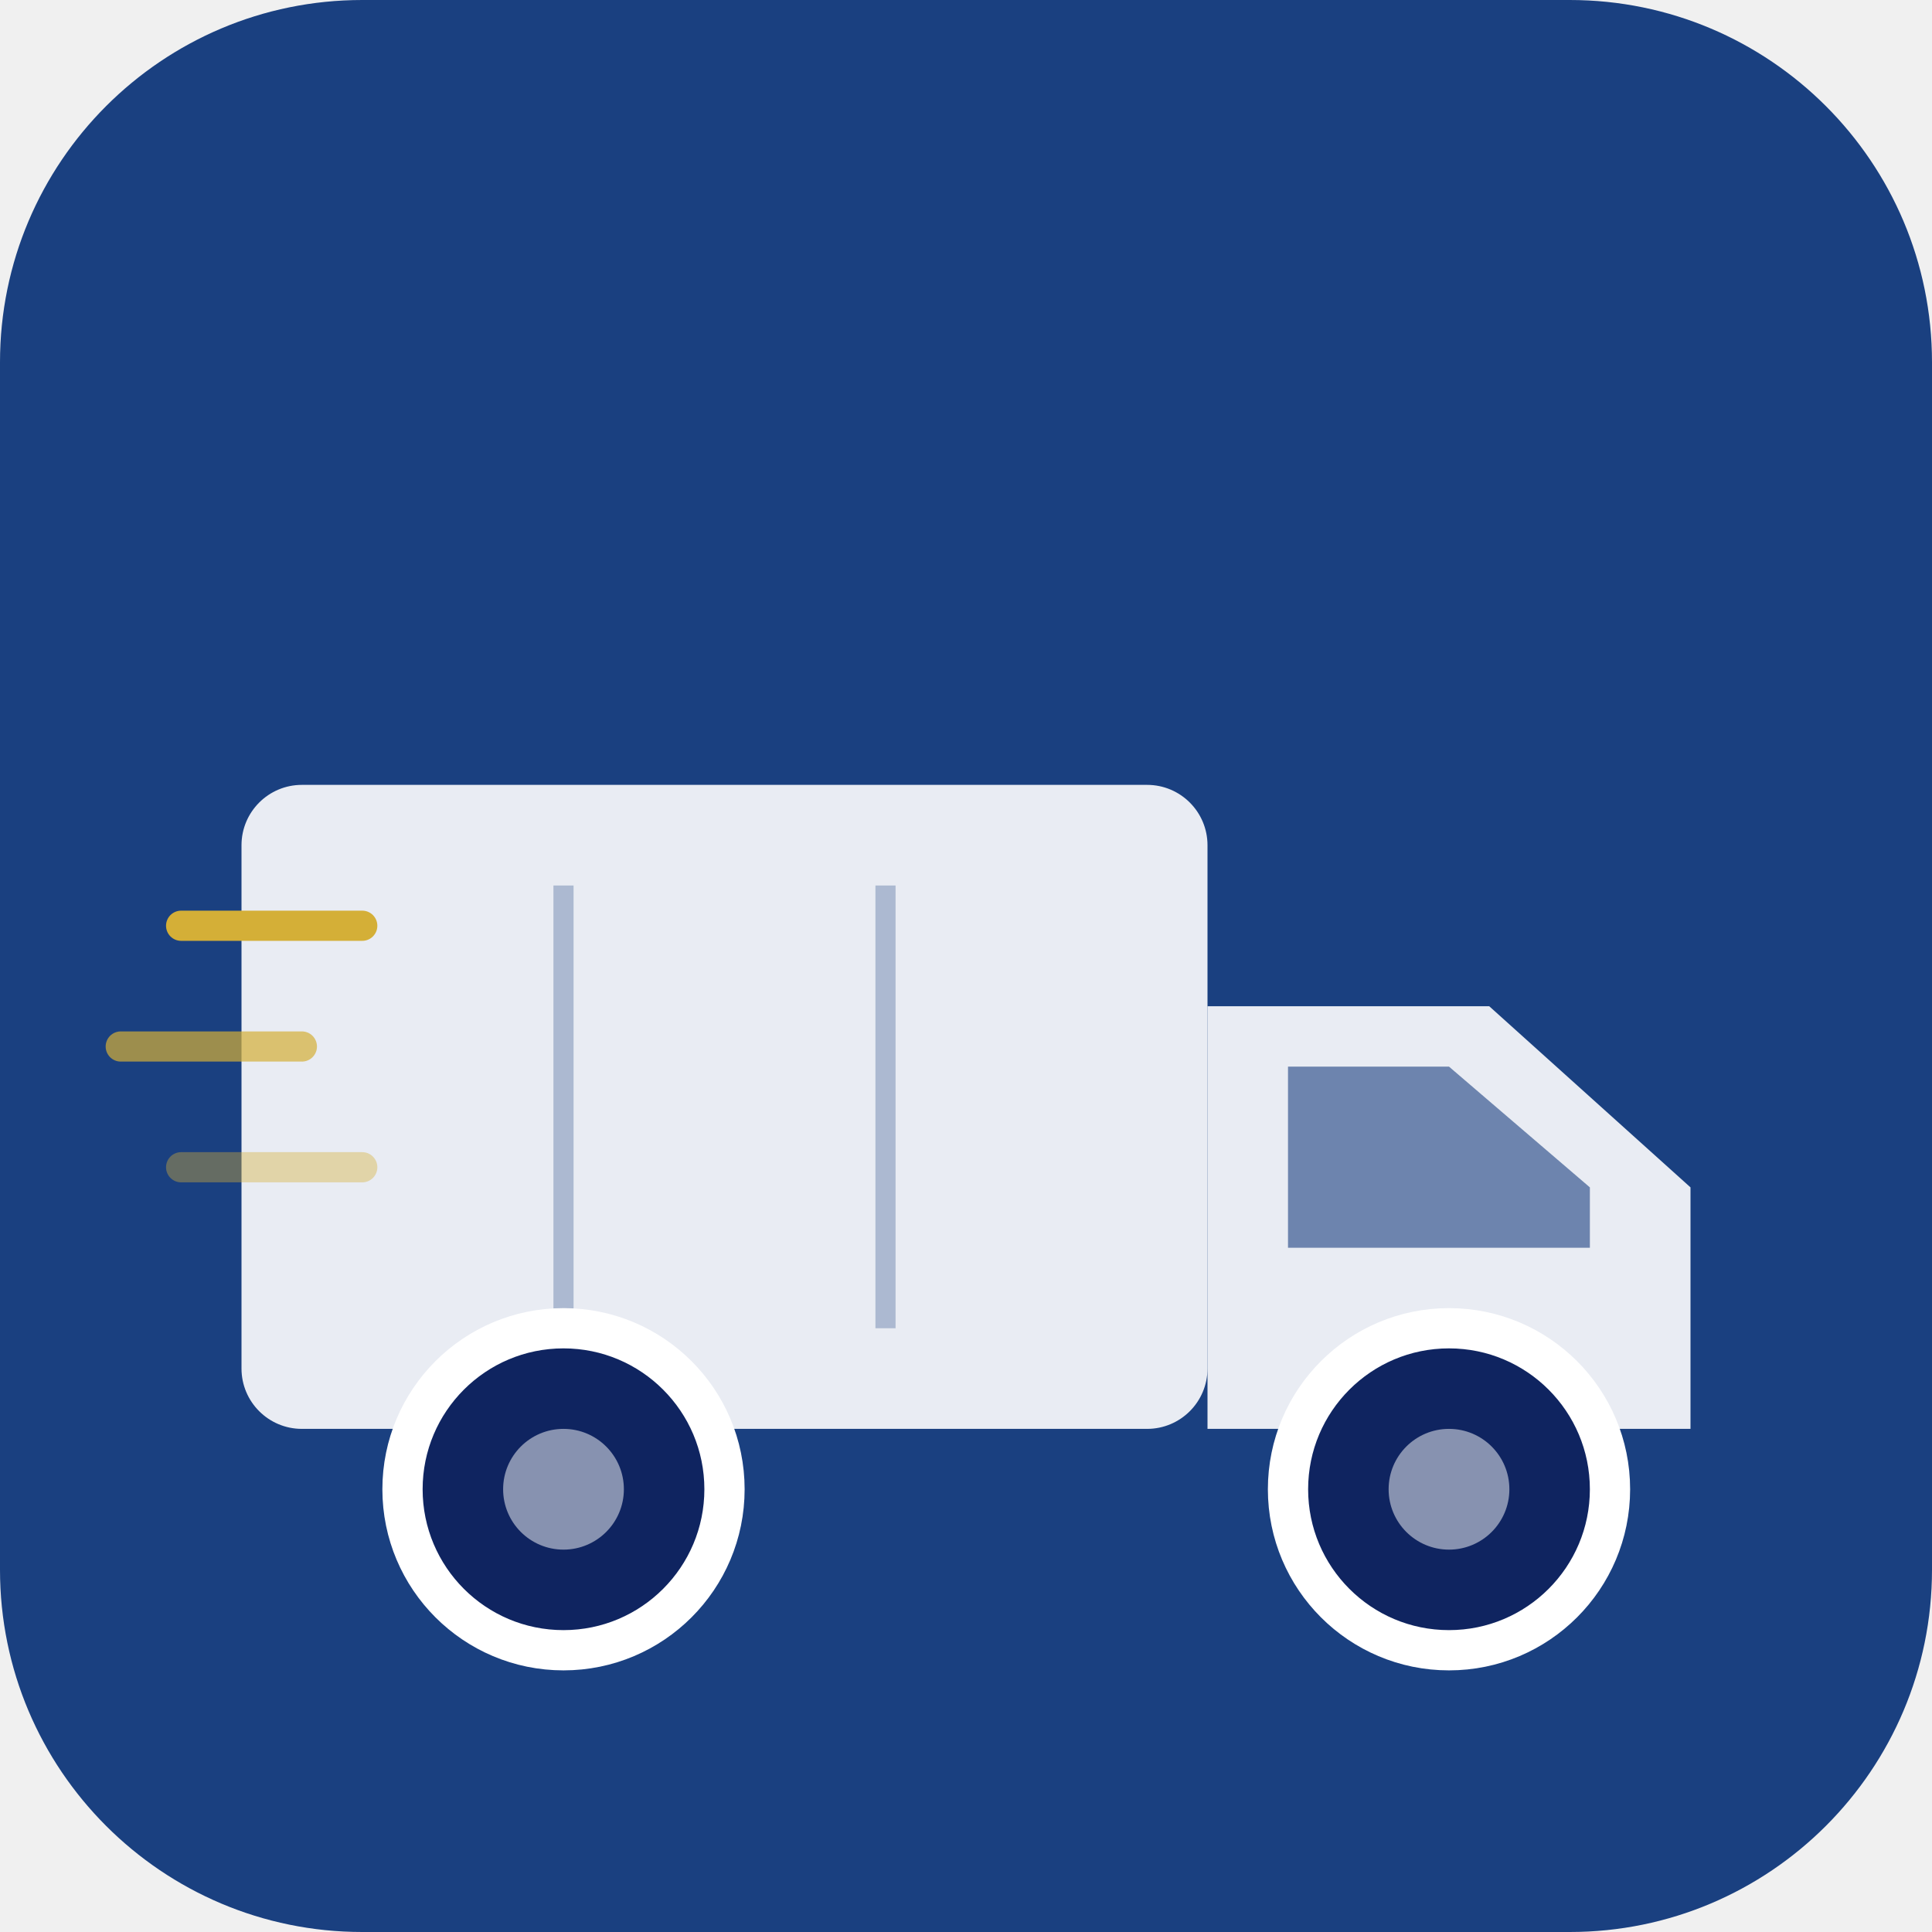
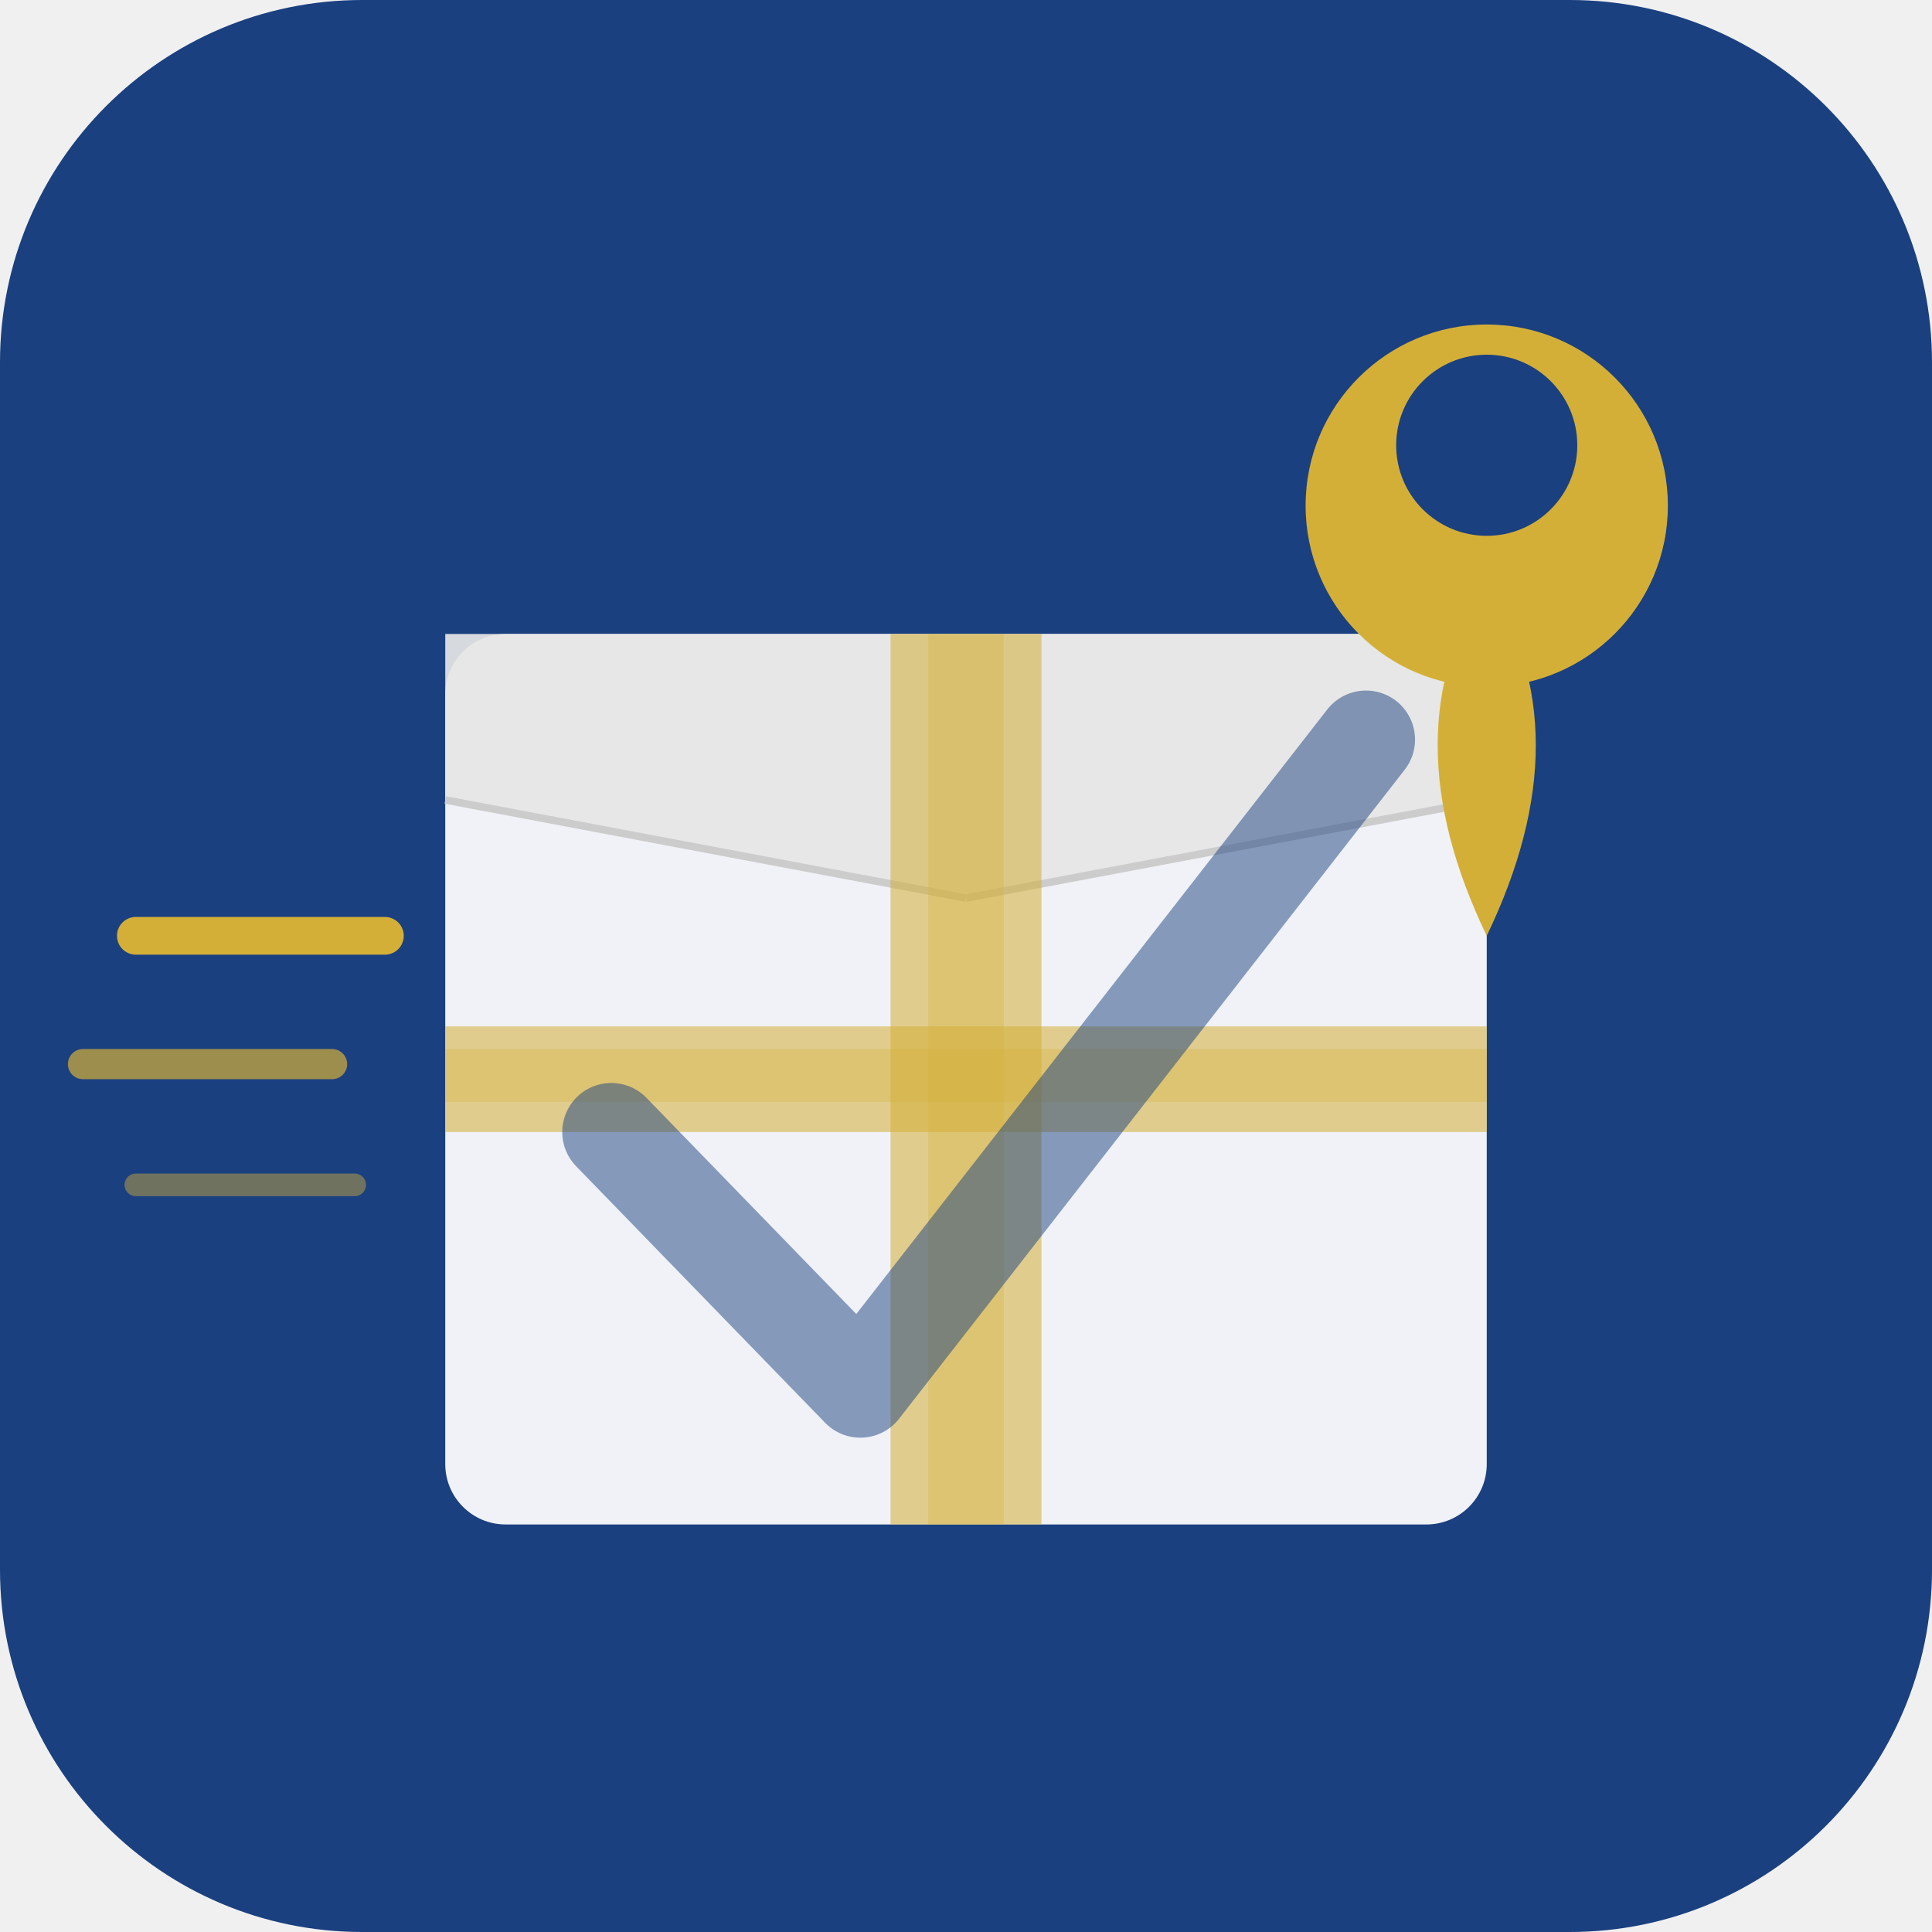
- <svg xmlns="http://www.w3.org/2000/svg" viewBox="0 0 192 192">
-   <rect width="192" height="192" rx="36" fill="#1a4080" />
-   <rect x="24" y="78" width="96" height="64" rx="6" fill="white" opacity="0.9" />
-   <path d="M120 100 L120 142 L168 142 L168 118 L148 100 Z" fill="white" opacity="0.9" />
-   <path d="M128 106 L128 124 L158 124 L158 118 L144 106 Z" fill="#1a4080" opacity="0.6" />
-   <line x1="56" y1="88" x2="56" y2="132" stroke="#1a4080" stroke-width="2" opacity="0.3" />
-   <line x1="88" y1="88" x2="88" y2="132" stroke="#1a4080" stroke-width="2" opacity="0.3" />
-   <circle cx="56" cy="148" r="16" fill="#0f2460" stroke="white" stroke-width="4" />
-   <circle cx="56" cy="148" r="6" fill="white" opacity="0.5" />
-   <circle cx="144" cy="148" r="16" fill="#0f2460" stroke="white" stroke-width="4" />
-   <circle cx="144" cy="148" r="6" fill="white" opacity="0.5" />
-   <line x1="18" y1="92" x2="36" y2="92" stroke="#D4AF37" stroke-width="3" stroke-linecap="round" />
-   <line x1="12" y1="104" x2="30" y2="104" stroke="#D4AF37" stroke-width="3" stroke-linecap="round" opacity="0.7" />
-   <line x1="18" y1="116" x2="36" y2="116" stroke="#D4AF37" stroke-width="3" stroke-linecap="round" opacity="0.4" />
+ <svg xmlns="http://www.w3.org/2000/svg" viewBox="0 0 512 512">
+   <rect width="512" height="512" rx="96" fill="#1a4080" />
+   <line x1="36" y1="248" x2="102" y2="248" stroke="#D4AF37" stroke-width="10" stroke-linecap="round" />
+   <line x1="22" y1="282" x2="88" y2="282" stroke="#D4AF37" stroke-width="8" stroke-linecap="round" opacity="0.7" />
+   <line x1="36" y1="314" x2="94" y2="314" stroke="#D4AF37" stroke-width="6" stroke-linecap="round" opacity="0.45" />
+   <rect x="118" y="168" width="276" height="236" rx="16" fill="white" opacity="0.93" />
+   <path d="M118 168 L118 212 L256 238 L394 212 L394 168 Z" fill="rgba(230,230,230,0.92)" />
+   <line x1="118" y1="212" x2="256" y2="238" stroke="#ccc" stroke-width="2" />
+   <line x1="394" y1="212" x2="256" y2="238" stroke="#ccc" stroke-width="2" />
+   <rect x="236" y="168" width="40" height="236" fill="#D4AF37" opacity="0.55" />
+   <rect x="118" y="272" width="276" height="28" fill="#D4AF37" opacity="0.55" />
+   <rect x="246" y="168" width="20" height="236" fill="#D4AF37" opacity="0.3" />
+   <rect x="118" y="278" width="276" height="14" fill="#D4AF37" opacity="0.3" />
+   <path d="M162 300 L228 368 L362 196" fill="none" stroke="#1a4080" stroke-width="26" stroke-linecap="round" stroke-linejoin="round" opacity="0.5" />
+   <circle cx="394" cy="134" r="48" fill="#D4AF37" />
+   <circle cx="394" cy="118" r="24" fill="#1a4080" />
+   <path d="M394 154 Q368 194 394 248 Q420 194 394 154 Z" fill="#D4AF37" />
</svg>
